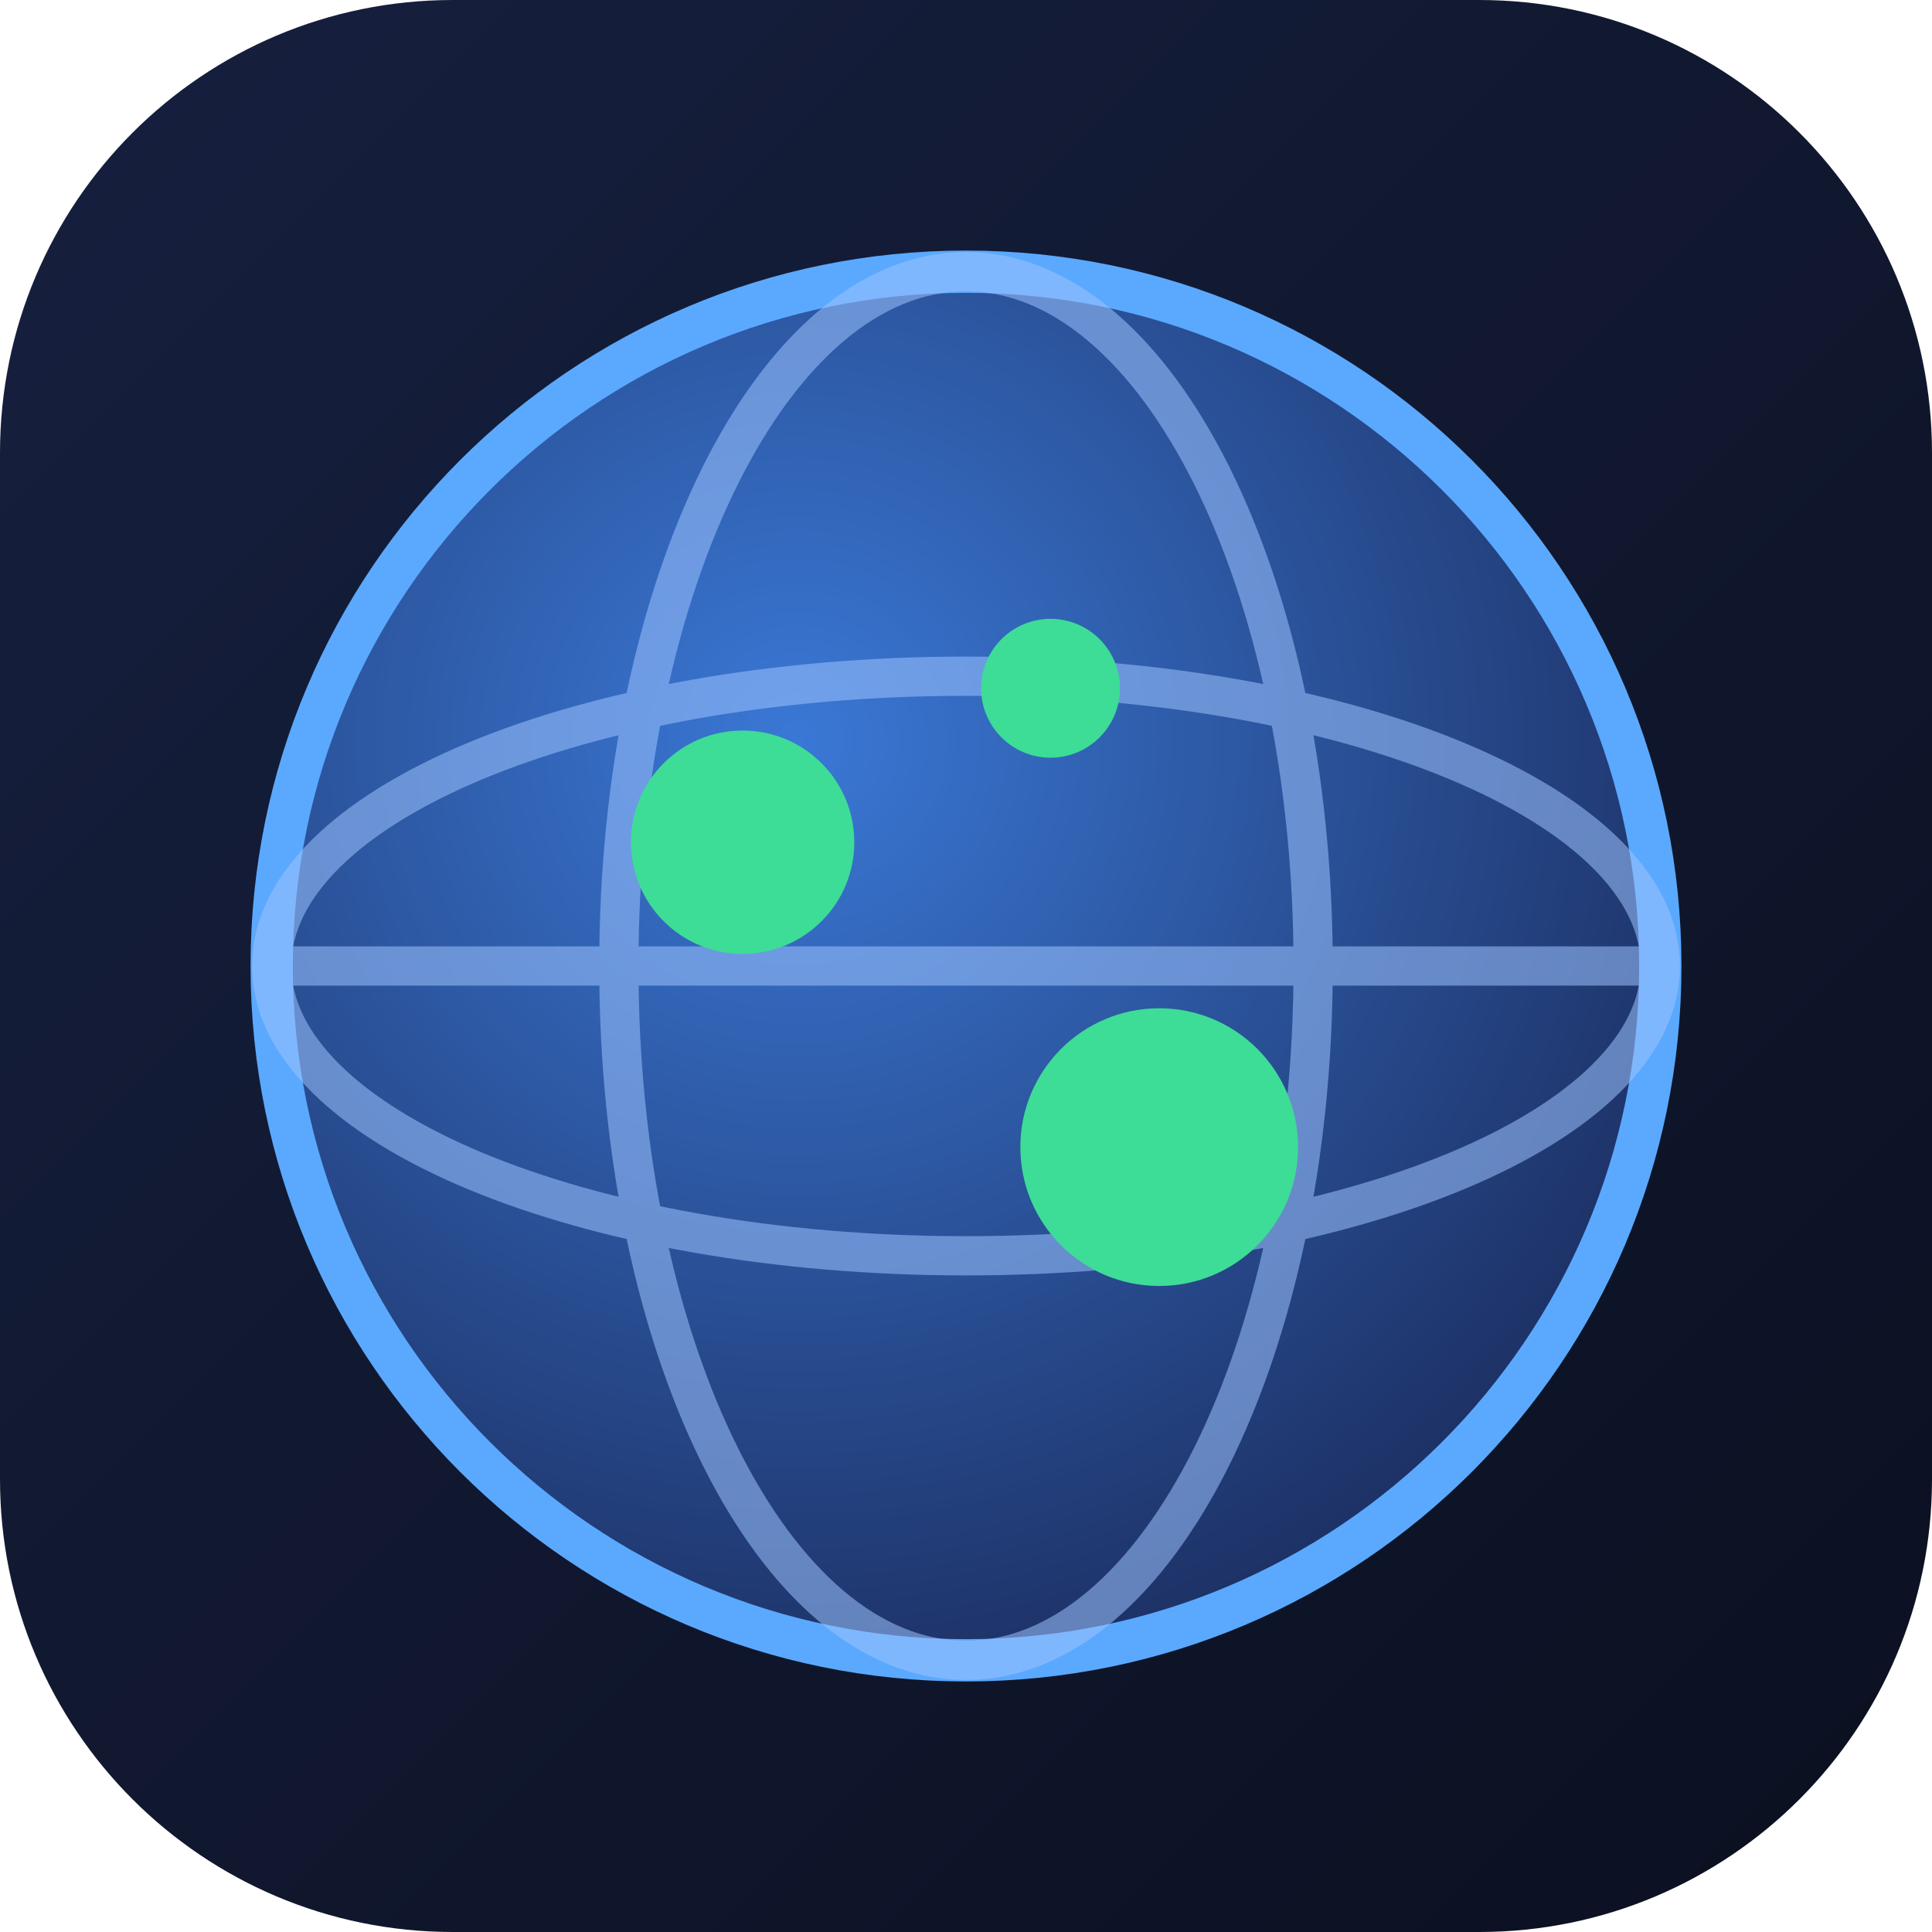
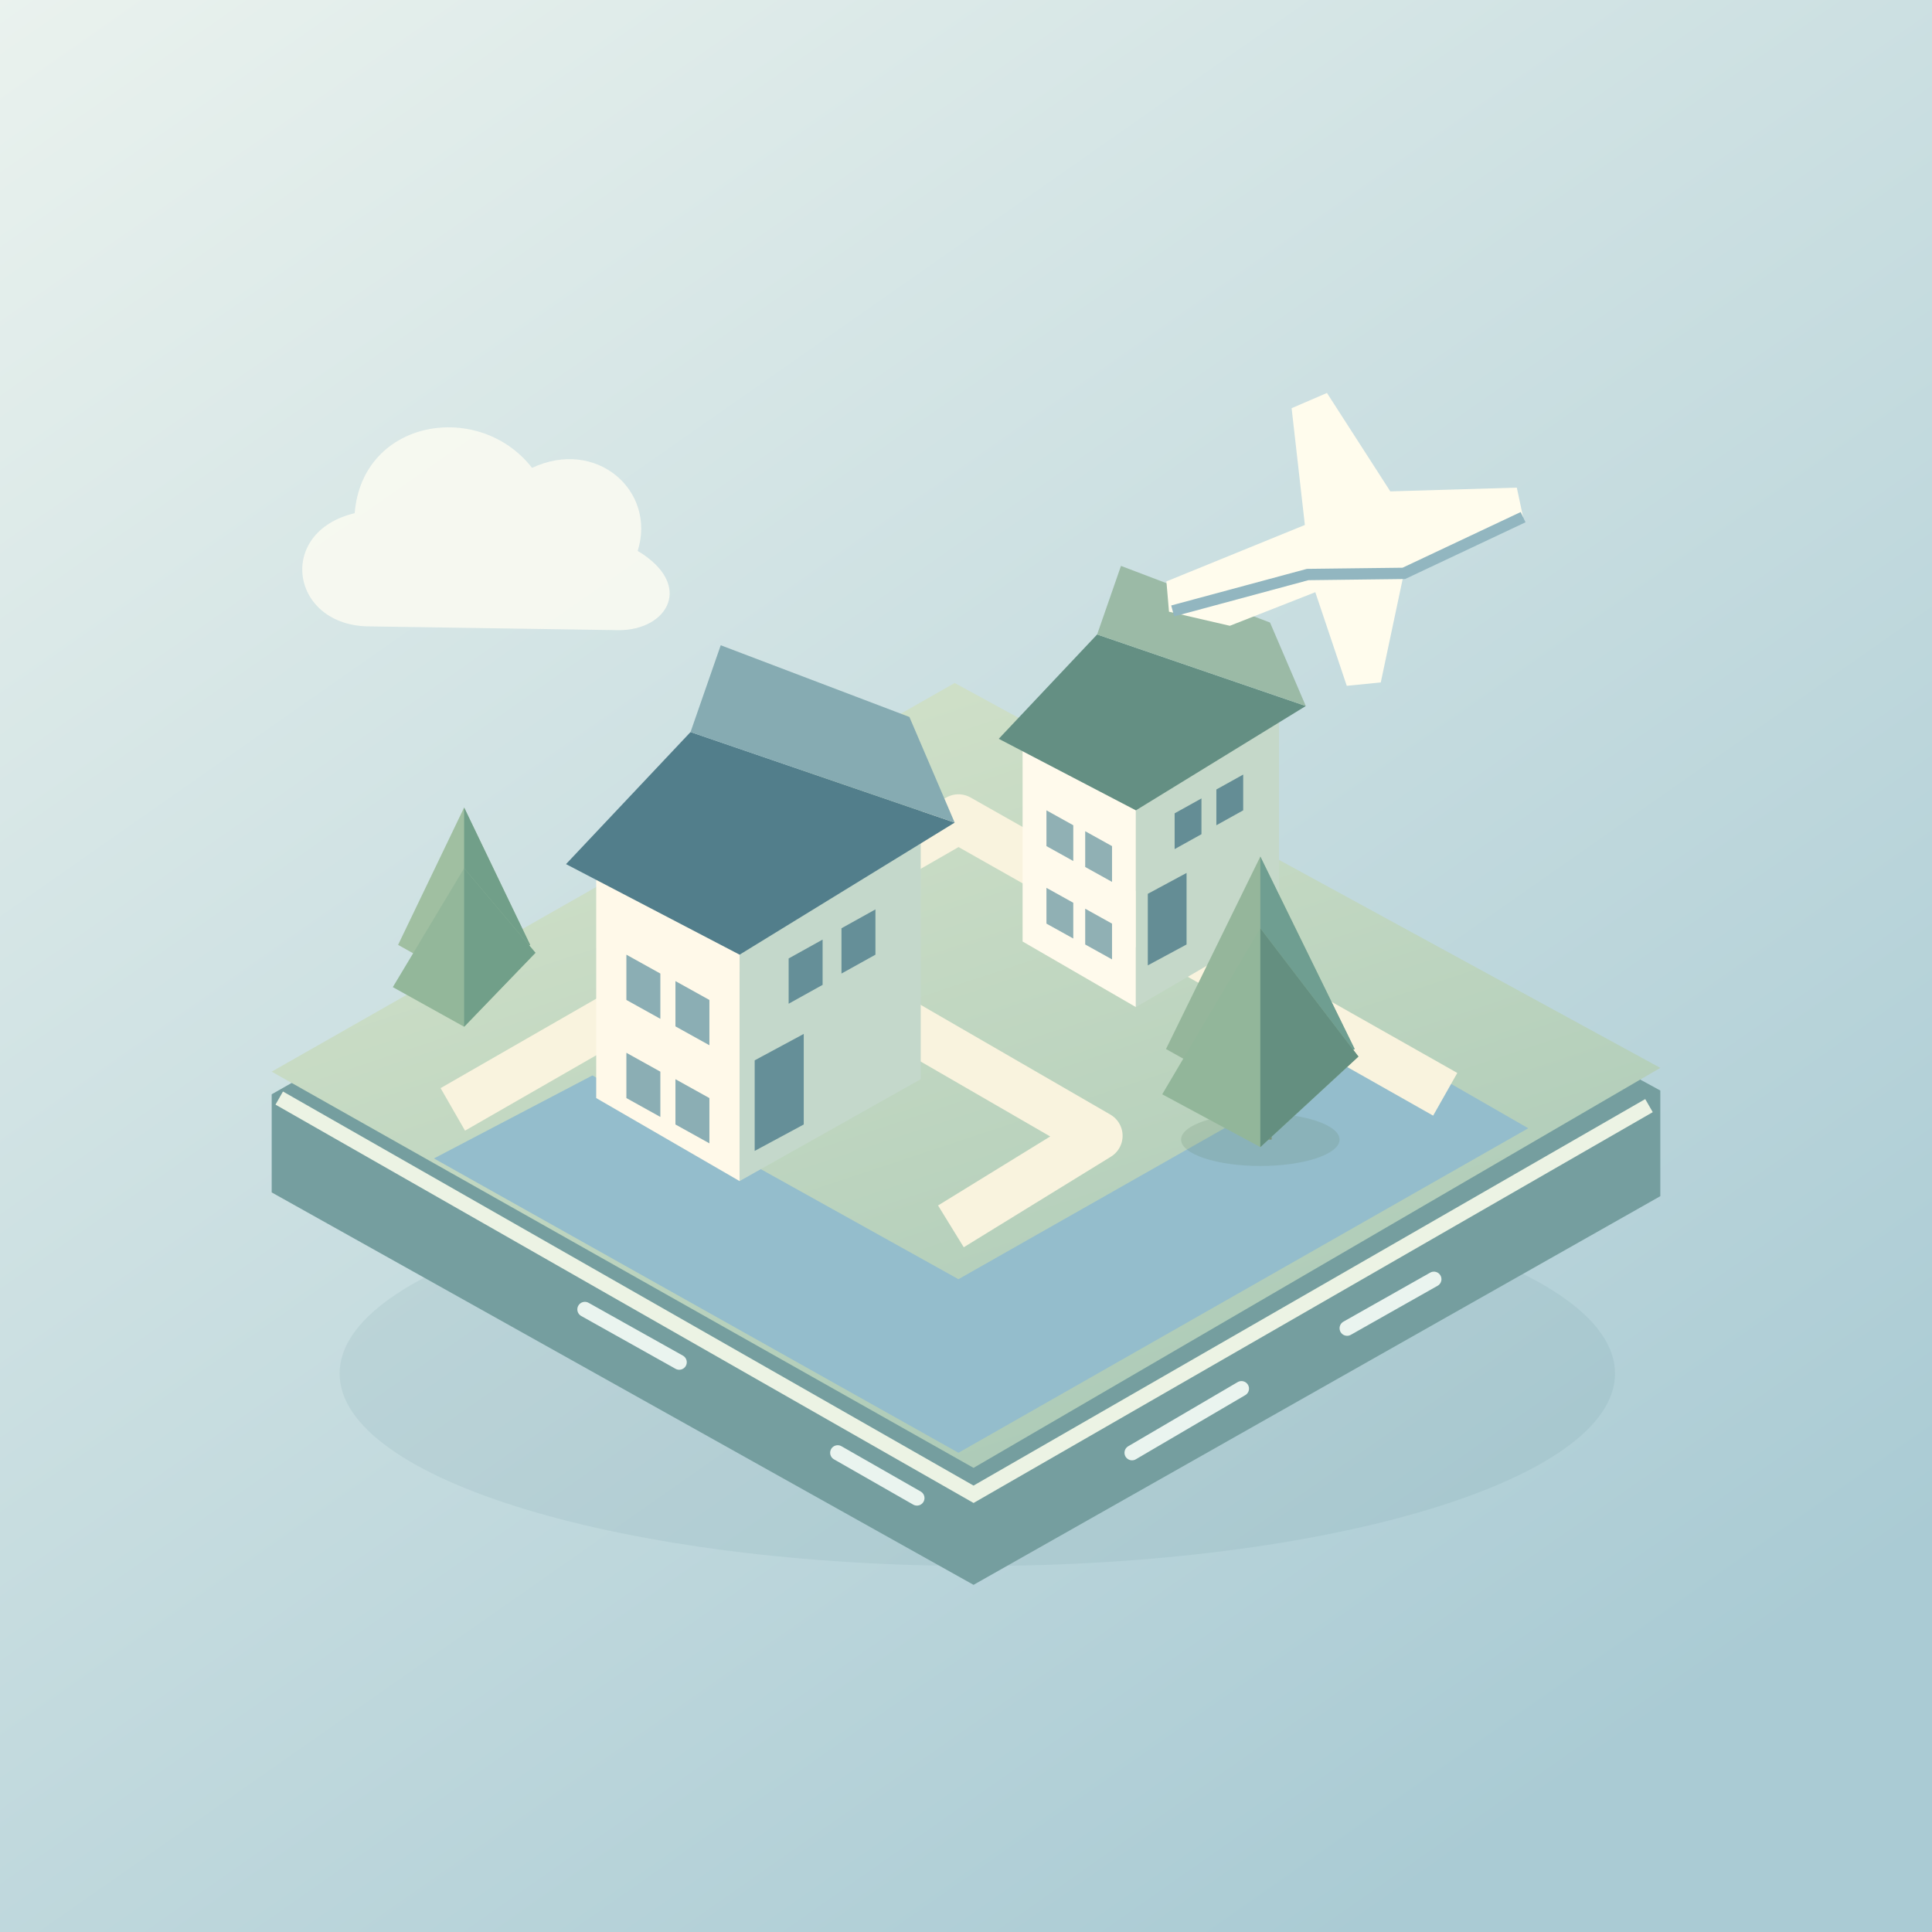
- <svg xmlns="http://www.w3.org/2000/svg" width="64" height="64" viewBox="0 0 64 64">
+ <svg xmlns="http://www.w3.org/2000/svg" width="512" height="512" viewBox="0 0 512 512">
  <defs>
-     <linearGradient id="bg" x1="0" y1="0" x2="1" y2="1">
-       <stop offset="0" stop-color="#16203f" />
-       <stop offset="1" stop-color="#0b1020" />
+     <linearGradient id="sea" x2=".7" y2="1">
+       <stop stop-color="#EAF2EE" />
+       <stop offset="1" stop-color="#AACBD4" />
    </linearGradient>
-     <radialGradient id="globe" cx="0.38" cy="0.34" r="0.85">
-       <stop offset="0" stop-color="#3a78d6" />
-       <stop offset="1" stop-color="#16204a" />
-     </radialGradient>
+     <linearGradient id="land" x2=".6" y2="1">
+       <stop stop-color="#D8E5CC" />
+       <stop offset="1" stop-color="#ACCAB7" />
+     </linearGradient>
  </defs>
-   <rect width="64" height="64" rx="15" fill="url(#bg)" />
-   <circle cx="32" cy="32" r="23" fill="url(#globe)" stroke="#5aa9ff" stroke-width="1.4" />
-   <g fill="none" stroke="#9cc2ff" stroke-width="1.3" opacity="0.55">
-     <ellipse cx="32" cy="32" rx="23" ry="9.6" />
-     <ellipse cx="32" cy="32" rx="11.5" ry="23" />
-     <line x1="9" y1="32" x2="55" y2="32" />
+   <rect width="512" height="512" fill="url(#sea)" />
+   <ellipse cx="259" cy="364" rx="169" ry="51" fill="#5D8B981C" />
+   <path d="m72 290 181-103 187 102v28L258 420 72 316Z" fill="#759E9F" />
+   <path d="m72 284 181-103 187 102-182 106Z" fill="url(#land)" />
+   <path d="m74 291 184 105 179-103" fill="none" stroke="#ECF3E4" stroke-width="4" />
+   <path d="m115 307 139 78 151-86-40-23-111 63-97-54Z" fill="#94BDCC" />
+   <path d="m120 294 134-77 129 73M189 242l102 59-39 24" fill="none" stroke="#F9F3DE" stroke-width="13" stroke-linejoin="round" />
+   <g transform="translate(158 228)">
+     <path d="m0 0 38 22v63L0 63Z" fill="#FFF9E9" />
+     <path d="m38 22 48-28v64L38 85Z" fill="#C4D8CB" />
+     <path d="m-8 1 33-35 70 24-57 35Z" fill="#527E8B" />
+     <path d="m25-34 70 24-12-28-50-19Z" fill="#86ABB2" />
+     <path d="m8 25 9 5v12l-9-5m13-5 9 5v12l-9-5m-13 7 9 5v12l-9-5m13-5 9 5v12l-9-5" fill="#8BAEB4" />
+     <path d="m51 26 9-5v12l-9 5m14-20 9-5v12l-9 5m-23 23 13-7v24l-13 7" fill="#658F98" />
  </g>
-   <g fill="#3ddc97">
-     <circle cx="24.6" cy="27.9" r="3.7" />
-     <circle cx="38.4" cy="38" r="4.6" />
-     <circle cx="34.8" cy="22.8" r="2.3" />
+   <g transform="translate(271 195) scale(.79)">
+     <path d="m0 0 38 22v69L0 69Z" fill="#FFFAEC" />
+     <path d="m38 22 48-28v69L38 91Z" fill="#C5D8C9" />
+     <path d="m-8 1 33-35 70 24-57 35Z" fill="#648F83" />
+     <path d="m25-34 70 24-12-28-50-19Z" fill="#9BBAA6" />
+     <path d="m8 25 9 5v12l-9-5m13-5 9 5v12l-9-5m-13 7 9 5v12l-9-5m13-5 9 5v12l-9-5" fill="#90B0B4" />
+     <path d="m51 26 9-5v12l-9 5m14-20 9-5v12l-9 5m-23 23 13-7v24l-13 7" fill="#648D95" />
  </g>
+   <g transform="translate(334 294)">
+     <ellipse cy="8" rx="21" ry="7" fill="#678B7133" />
+     <path d="M0-12V8" stroke="#7C9276" stroke-width="6" />
+     <path d="m0-67-25 51L0-2l25-14Z" fill="#95B69B" />
+     <path d="M0-67V-2l25-14Z" fill="#6F9E91" />
+     <path d="m0-48-26 44L0 10 26-14Z" fill="#92B69A" />
+     <path d="M0-48V10l26-24Z" fill="#648F80" />
+   </g>
+   <g transform="translate(123 263) scale(.7)">
+     <path d="M0-10V9" stroke="#7C9276" stroke-width="6" />
+     <path d="m0-70-25 52L0-4l25-14Z" fill="#A0BFA1" />
+     <path d="M0-70V-4l25-14Z" fill="#719F89" />
+     <path d="m0-47-27 45L0 13 27-15Z" fill="#93B79A" />
+     <path d="M0-47V13l27-28Z" fill="#719F89" />
+   </g>
+   <g fill="none" stroke="#EAF4EF" stroke-width="4" stroke-linecap="round">
+     <path d="m155 347 25 14m42 24 21 12m57-12 29-17m28-16 23-13" />
+   </g>
+   <g transform="translate(356 139) rotate(-12)">
+     <path d="m-49 5 39-7 3-31 10-2 11 29 33 6v8L13 16 1 43l-9-1-3-26-24 4-15-7Z" fill="#FFFCED" />
+     <path d="m-49 13 37-2 25 5 34-8" fill="none" stroke="#92B6C0" stroke-width="3" />
+   </g>
+   <path d="M98 166c-21 0-25-25-4-30 2-25 33-30 47-12 17-8 33 6 28 22 15 9 8 21-5 21Z" fill="#FCFCF2" opacity=".85" />
</svg>
